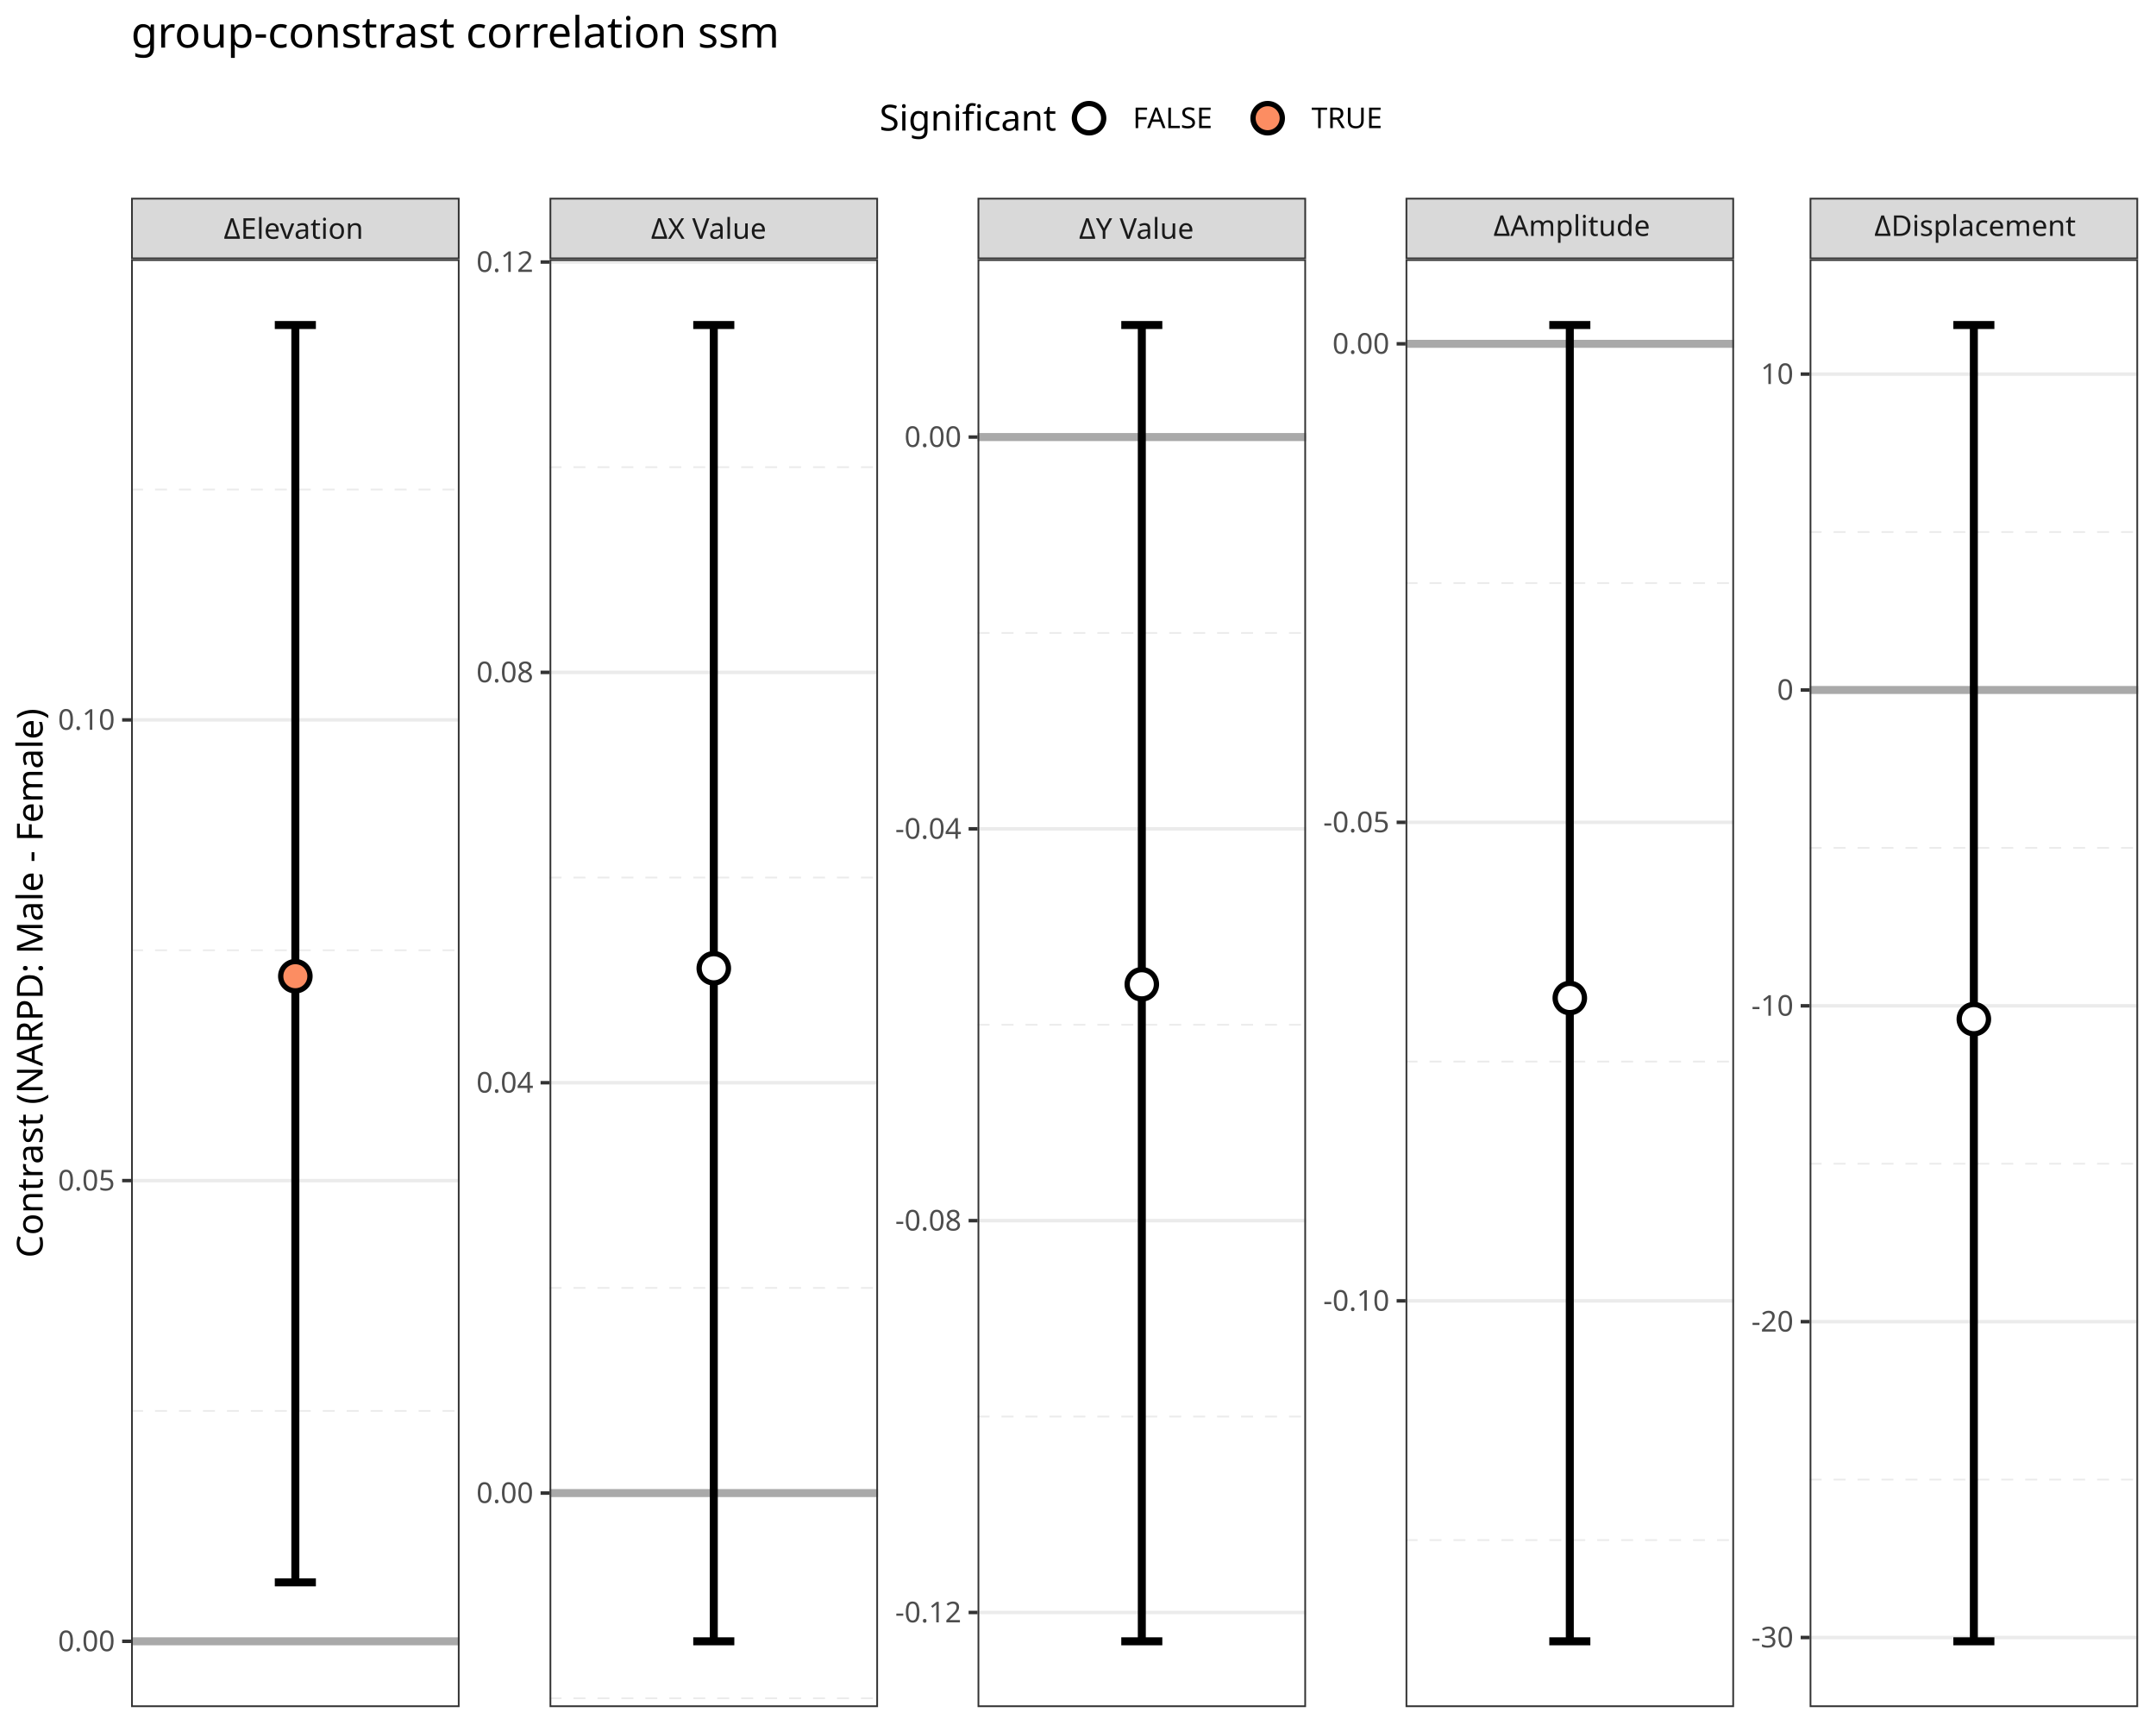
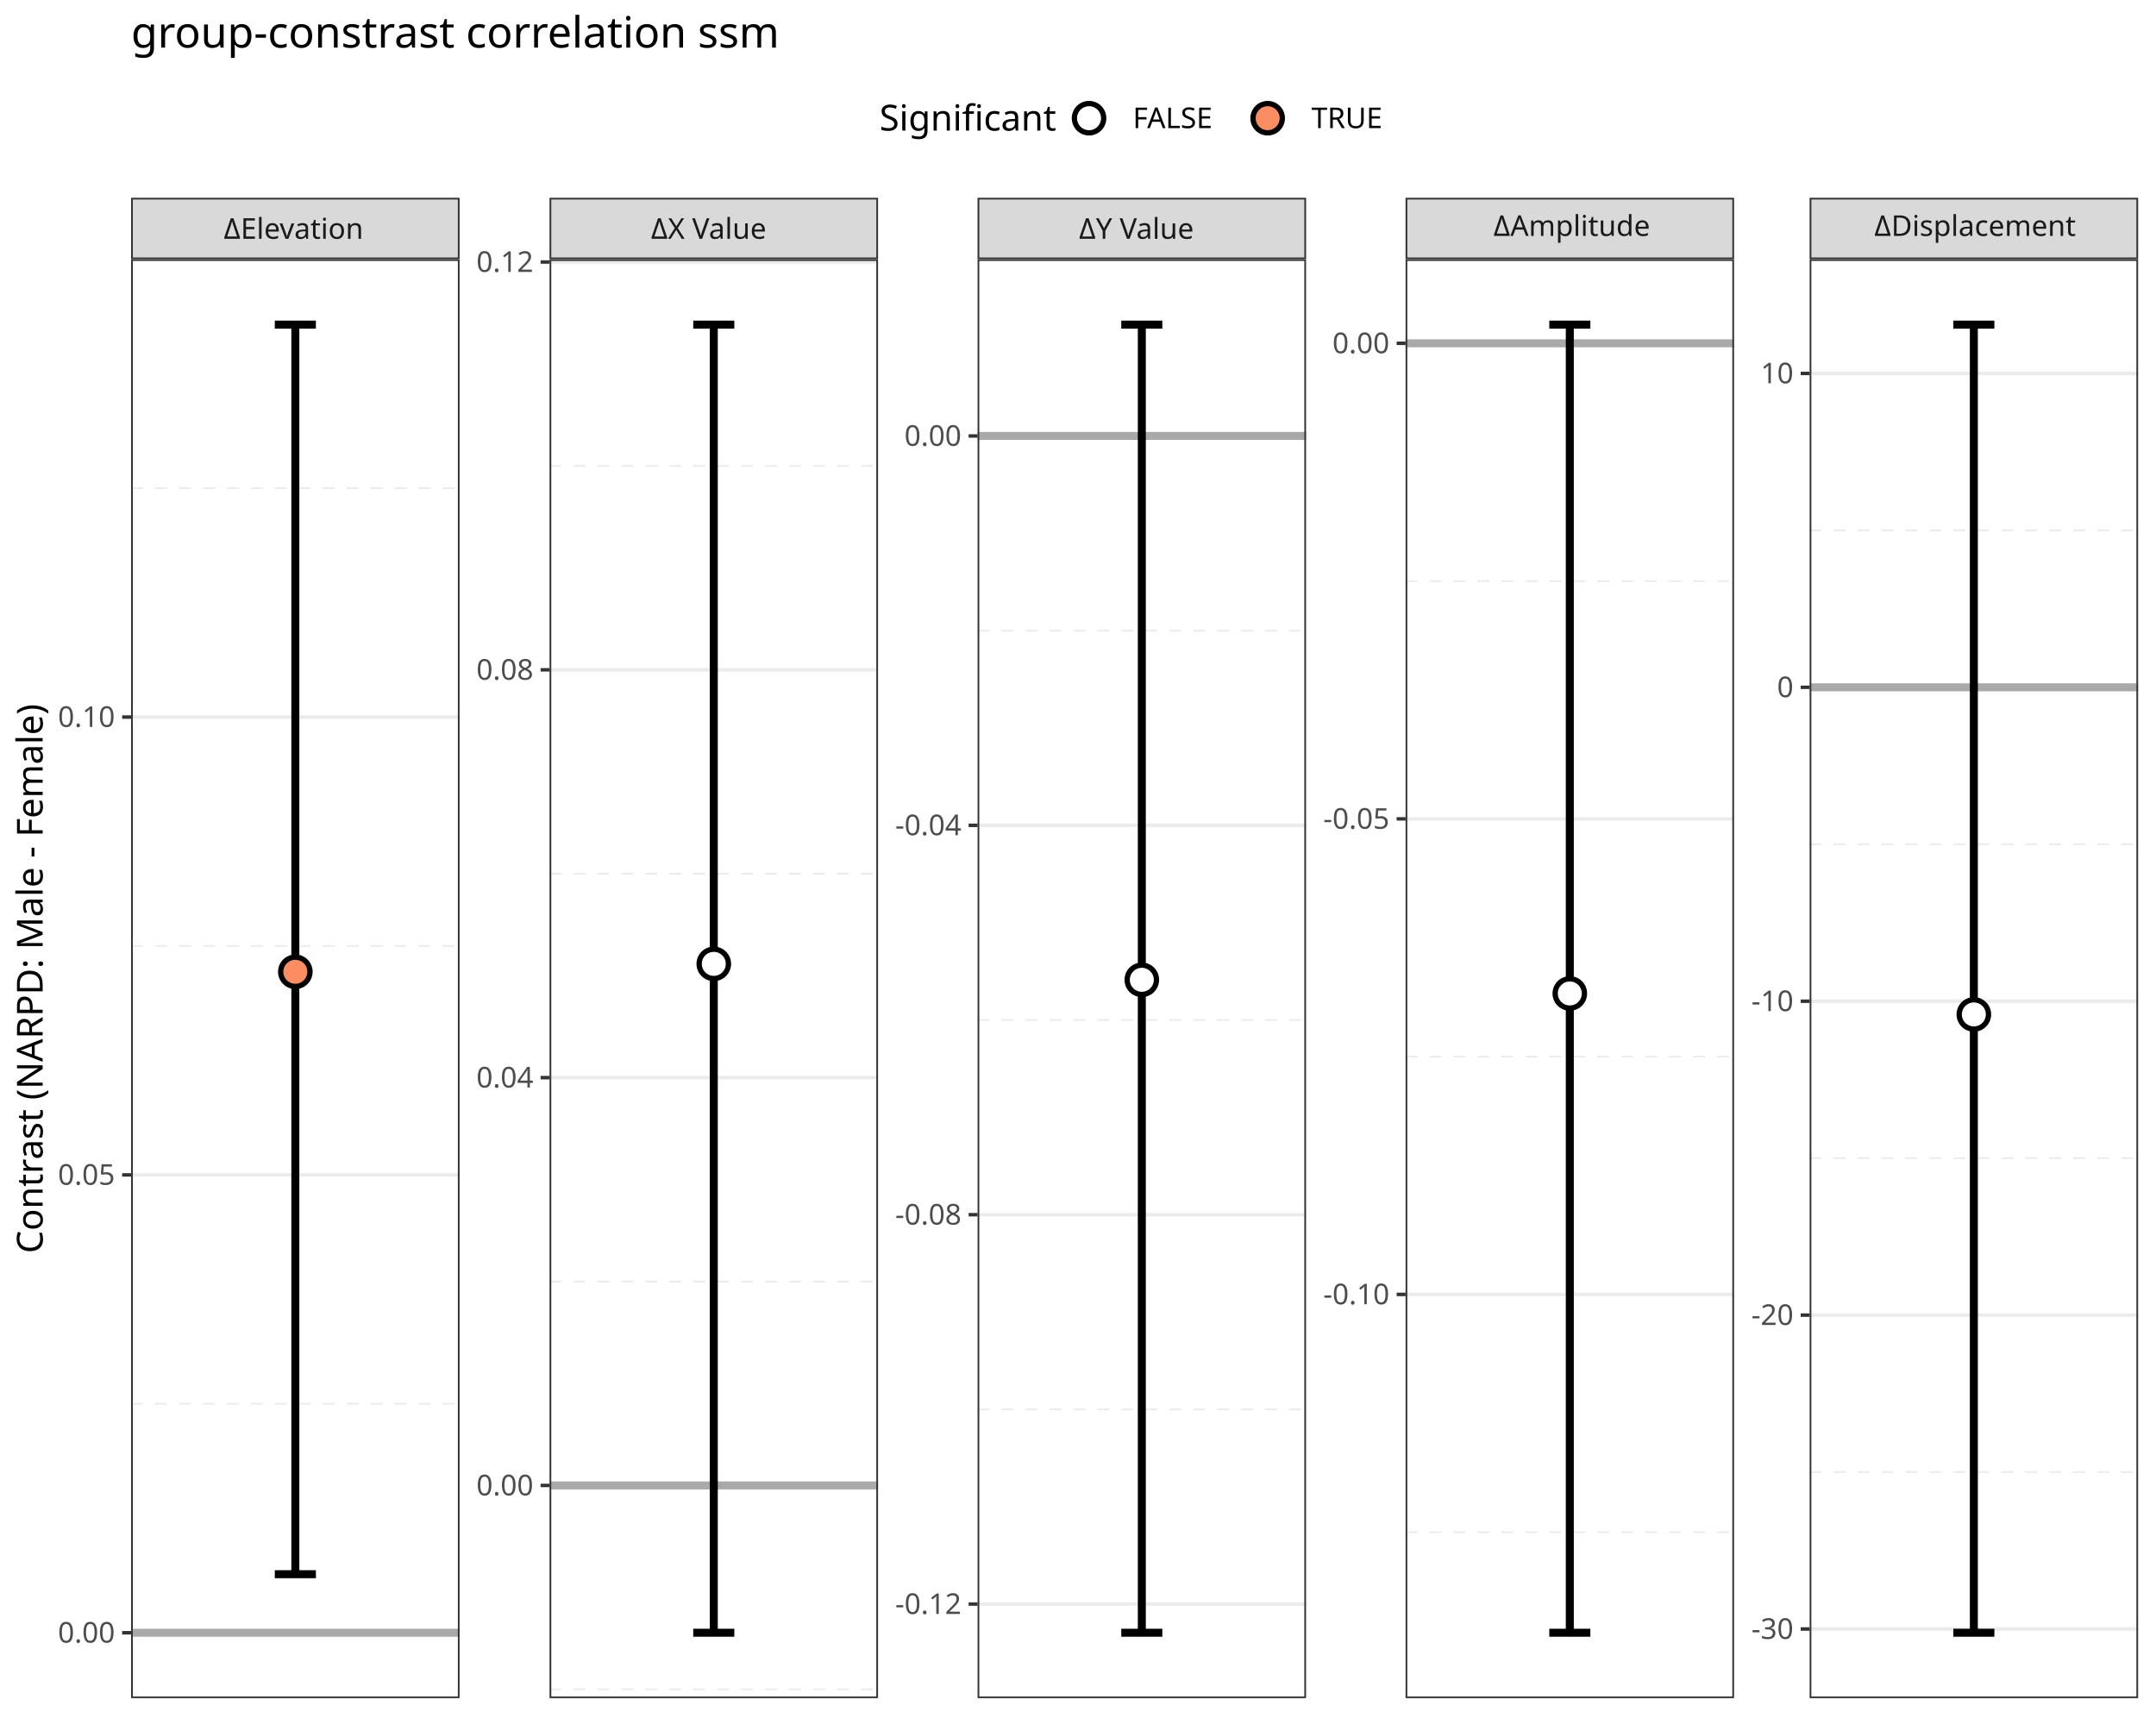
<svg xmlns="http://www.w3.org/2000/svg" class="svglite" data-engine-version="2.0" width="720.00pt" height="576.00pt" viewBox="0 0 720.00 576.00">
  <defs>
    <style type="text/css">
    .svglite line, .svglite polyline, .svglite polygon, .svglite path, .svglite rect, .svglite circle {
      fill: none;
      stroke: #000000;
      stroke-linecap: round;
      stroke-linejoin: round;
      stroke-miterlimit: 10.00;
    }
  </style>
  </defs>
  <rect width="100%" height="100%" style="stroke: none; fill: #FFFFFF;" />
  <defs>
    <clipPath id="cpMC4wMHw3MjAuMDB8MC4wMHw1NzYuMDA=">
      <rect x="0.00" y="0.00" width="720.00" height="576.00" />
    </clipPath>
  </defs>
  <g clip-path="url(#cpMC4wMHw3MjAuMDB8MC4wMHw1NzYuMDA=)">
    <rect x="-0" y="0.00" width="720.00" height="576.00" style="stroke-width: 1.16; stroke: #FFFFFF; fill: #FFFFFF;" />
  </g>
  <defs>
-     <clipPath id="cpNDMuNzh8MTUzLjQ4fDg2LjU1fDU3MC4wMg==">
-       <rect x="43.78" y="86.55" width="109.70" height="483.47" />
-     </clipPath>
-   </defs>
-   <g clip-path="url(#cpNDMuNzh8MTUzLjQ4fDg2LjU1fDU3MC4wMg==)">
-     <rect x="43.78" y="86.55" width="109.70" height="483.47" style="stroke-width: 1.16; stroke: none; fill: #FFFFFF;" />
-     <polyline points="43.78,471.13 153.48,471.13 " style="stroke-width: 0.58; stroke: #EBEBEB; stroke-dasharray: 4.00,4.00; stroke-linecap: butt;" />
-     <polyline points="43.78,317.30 153.48,317.30 " style="stroke-width: 0.58; stroke: #EBEBEB; stroke-dasharray: 4.00,4.00; stroke-linecap: butt;" />
-     <polyline points="43.78,163.46 153.48,163.46 " style="stroke-width: 0.58; stroke: #EBEBEB; stroke-dasharray: 4.00,4.00; stroke-linecap: butt;" />
-     <polyline points="43.78,548.05 153.48,548.05 " style="stroke-width: 1.16; stroke: #EBEBEB; stroke-linecap: butt;" />
-     <polyline points="43.78,394.21 153.48,394.21 " style="stroke-width: 1.16; stroke: #EBEBEB; stroke-linecap: butt;" />
-     <polyline points="43.78,240.38 153.48,240.38 " style="stroke-width: 1.16; stroke: #EBEBEB; stroke-linecap: butt;" />
-     <line x1="43.78" y1="548.05" x2="153.48" y2="548.05" style="stroke-width: 2.67; stroke: #A9A9A9; stroke-linecap: butt;" />
-     <polyline points="91.77,108.53 105.49,108.53 " style="stroke-width: 2.67; stroke-linecap: butt;" />
-     <polyline points="98.63,108.53 98.63,528.37 " style="stroke-width: 2.67; stroke-linecap: butt;" />
-     <polyline points="91.77,528.37 105.49,528.37 " style="stroke-width: 2.67; stroke-linecap: butt;" />
-     <circle cx="98.63" cy="325.97" r="4.89" style="stroke-width: 1.77; fill: #FC8D62;" />
-     <rect x="43.78" y="86.55" width="109.70" height="483.47" style="stroke-width: 1.16; stroke: #333333;" />
-   </g>
-   <g clip-path="url(#cpMC4wMHw3MjAuMDB8MC4wMHw1NzYuMDA=)">
- </g>
-   <defs>
-     <clipPath id="cpMTgzLjUyfDI5My4yMnw4Ni41NXw1NzAuMDI=">
-       <rect x="183.52" y="86.55" width="109.70" height="483.47" />
-     </clipPath>
-   </defs>
-   <g clip-path="url(#cpMTgzLjUyfDI5My4yMnw4Ni41NXw1NzAuMDI=)">
-     <rect x="183.52" y="86.55" width="109.70" height="483.47" style="stroke-width: 1.16; stroke: none; fill: #FFFFFF;" />
-     <polyline points="183.52,567.07 293.22,567.07 " style="stroke-width: 0.58; stroke: #EBEBEB; stroke-dasharray: 4.00,4.00; stroke-linecap: butt;" />
-     <polyline points="183.52,430.05 293.22,430.05 " style="stroke-width: 0.58; stroke: #EBEBEB; stroke-dasharray: 4.00,4.00; stroke-linecap: butt;" />
-     <polyline points="183.52,293.03 293.22,293.03 " style="stroke-width: 0.58; stroke: #EBEBEB; stroke-dasharray: 4.00,4.00; stroke-linecap: butt;" />
-     <polyline points="183.52,156.00 293.22,156.00 " style="stroke-width: 0.58; stroke: #EBEBEB; stroke-dasharray: 4.00,4.00; stroke-linecap: butt;" />
-     <polyline points="183.52,498.56 293.22,498.56 " style="stroke-width: 1.16; stroke: #EBEBEB; stroke-linecap: butt;" />
-     <polyline points="183.52,361.54 293.22,361.54 " style="stroke-width: 1.16; stroke: #EBEBEB; stroke-linecap: butt;" />
-     <polyline points="183.52,224.52 293.22,224.52 " style="stroke-width: 1.16; stroke: #EBEBEB; stroke-linecap: butt;" />
+     <clipPath id="cpNDMuNzh8MTUzLjQ4fDg2LjU1fDU2Ny4wMw==">
+       <rect x="43.78" y="86.55" width="109.70" height="480.48" />
+     </clipPath>
+   </defs>
+   <g clip-path="url(#cpNDMuNzh8MTUzLjQ4fDg2LjU1fDU2Ny4wMw==)">
+     <rect x="43.78" y="86.55" width="109.70" height="480.48" style="stroke-width: 1.16; stroke: none; fill: #FFFFFF;" />
+     <polyline points="43.78,468.75 153.48,468.75 " style="stroke-width: 0.58; stroke: #EBEBEB; stroke-dasharray: 4.00,4.00; stroke-linecap: butt;" />
+     <polyline points="43.78,315.87 153.48,315.87 " style="stroke-width: 0.58; stroke: #EBEBEB; stroke-dasharray: 4.00,4.00; stroke-linecap: butt;" />
+     <polyline points="43.78,162.99 153.48,162.99 " style="stroke-width: 0.58; stroke: #EBEBEB; stroke-dasharray: 4.00,4.00; stroke-linecap: butt;" />
+     <polyline points="43.78,545.19 153.48,545.19 " style="stroke-width: 1.16; stroke: #EBEBEB; stroke-linecap: butt;" />
+     <polyline points="43.78,392.31 153.48,392.31 " style="stroke-width: 1.16; stroke: #EBEBEB; stroke-linecap: butt;" />
+     <polyline points="43.78,239.43 153.48,239.43 " style="stroke-width: 1.16; stroke: #EBEBEB; stroke-linecap: butt;" />
+     <line x1="43.78" y1="545.19" x2="153.48" y2="545.19" style="stroke-width: 2.67; stroke: #A9A9A9; stroke-linecap: butt;" />
+     <polyline points="91.77,108.39 105.49,108.39 " style="stroke-width: 2.67; stroke-linecap: butt;" />
+     <polyline points="98.63,108.39 98.63,525.64 " style="stroke-width: 2.67; stroke-linecap: butt;" />
+     <polyline points="91.77,525.64 105.49,525.64 " style="stroke-width: 2.67; stroke-linecap: butt;" />
+     <circle cx="98.63" cy="324.49" r="4.89" style="stroke-width: 1.77; fill: #FC8D62;" />
+     <rect x="43.78" y="86.55" width="109.70" height="480.48" style="stroke-width: 1.16; stroke: #333333;" />
+   </g>
+   <g clip-path="url(#cpMC4wMHw3MjAuMDB8MC4wMHw1NzYuMDA=)">
+ </g>
+   <defs>
+     <clipPath id="cpMTgzLjUyfDI5My4yMnw4Ni41NXw1NjcuMDM=">
+       <rect x="183.52" y="86.55" width="109.70" height="480.48" />
+     </clipPath>
+   </defs>
+   <g clip-path="url(#cpMTgzLjUyfDI5My4yMnw4Ni41NXw1NjcuMDM=)">
+     <rect x="183.52" y="86.55" width="109.70" height="480.48" style="stroke-width: 1.16; stroke: none; fill: #FFFFFF;" />
+     <polyline points="183.52,564.10 293.22,564.10 " style="stroke-width: 0.58; stroke: #EBEBEB; stroke-dasharray: 4.00,4.00; stroke-linecap: butt;" />
+     <polyline points="183.52,427.92 293.22,427.92 " style="stroke-width: 0.58; stroke: #EBEBEB; stroke-dasharray: 4.00,4.00; stroke-linecap: butt;" />
+     <polyline points="183.52,291.75 293.22,291.75 " style="stroke-width: 0.58; stroke: #EBEBEB; stroke-dasharray: 4.00,4.00; stroke-linecap: butt;" />
+     <polyline points="183.52,155.58 293.22,155.58 " style="stroke-width: 0.58; stroke: #EBEBEB; stroke-dasharray: 4.00,4.00; stroke-linecap: butt;" />
+     <polyline points="183.52,496.01 293.22,496.01 " style="stroke-width: 1.16; stroke: #EBEBEB; stroke-linecap: butt;" />
+     <polyline points="183.52,359.84 293.22,359.84 " style="stroke-width: 1.16; stroke: #EBEBEB; stroke-linecap: butt;" />
+     <polyline points="183.52,223.66 293.22,223.66 " style="stroke-width: 1.16; stroke: #EBEBEB; stroke-linecap: butt;" />
    <polyline points="183.52,87.49 293.22,87.49 " style="stroke-width: 1.16; stroke: #EBEBEB; stroke-linecap: butt;" />
-     <line x1="183.52" y1="498.56" x2="293.22" y2="498.56" style="stroke-width: 2.67; stroke: #A9A9A9; stroke-linecap: butt;" />
-     <polyline points="231.51,108.53 245.23,108.53 " style="stroke-width: 2.67; stroke-linecap: butt;" />
-     <polyline points="238.37,108.53 238.37,548.05 " style="stroke-width: 2.67; stroke-linecap: butt;" />
-     <polyline points="231.51,548.05 245.23,548.05 " style="stroke-width: 2.67; stroke-linecap: butt;" />
-     <circle cx="238.37" cy="323.32" r="4.89" style="stroke-width: 1.77; fill: #FFFFFF;" />
-     <rect x="183.52" y="86.55" width="109.70" height="483.47" style="stroke-width: 1.16; stroke: #333333;" />
-   </g>
-   <g clip-path="url(#cpMC4wMHw3MjAuMDB8MC4wMHw1NzYuMDA=)">
- </g>
-   <defs>
-     <clipPath id="cpMzI2LjQ2fDQzNi4xNnw4Ni41NXw1NzAuMDI=">
-       <rect x="326.46" y="86.55" width="109.70" height="483.47" />
-     </clipPath>
-   </defs>
-   <g clip-path="url(#cpMzI2LjQ2fDQzNi4xNnw4Ni41NXw1NzAuMDI=)">
-     <rect x="326.46" y="86.55" width="109.70" height="483.47" style="stroke-width: 1.16; stroke: none; fill: #FFFFFF;" />
-     <polyline points="326.46,473.00 436.16,473.00 " style="stroke-width: 0.58; stroke: #EBEBEB; stroke-dasharray: 4.00,4.00; stroke-linecap: butt;" />
-     <polyline points="326.46,342.18 436.16,342.18 " style="stroke-width: 0.58; stroke: #EBEBEB; stroke-dasharray: 4.00,4.00; stroke-linecap: butt;" />
-     <polyline points="326.46,211.35 436.16,211.35 " style="stroke-width: 0.58; stroke: #EBEBEB; stroke-dasharray: 4.00,4.00; stroke-linecap: butt;" />
-     <polyline points="326.46,538.42 436.16,538.42 " style="stroke-width: 1.16; stroke: #EBEBEB; stroke-linecap: butt;" />
-     <polyline points="326.46,407.59 436.16,407.59 " style="stroke-width: 1.16; stroke: #EBEBEB; stroke-linecap: butt;" />
-     <polyline points="326.46,276.76 436.16,276.76 " style="stroke-width: 1.16; stroke: #EBEBEB; stroke-linecap: butt;" />
-     <polyline points="326.46,145.94 436.16,145.94 " style="stroke-width: 1.16; stroke: #EBEBEB; stroke-linecap: butt;" />
-     <line x1="326.46" y1="145.94" x2="436.16" y2="145.94" style="stroke-width: 2.67; stroke: #A9A9A9; stroke-linecap: butt;" />
-     <polyline points="374.45,108.53 388.16,108.53 " style="stroke-width: 2.67; stroke-linecap: butt;" />
-     <polyline points="381.31,108.53 381.31,548.05 " style="stroke-width: 2.67; stroke-linecap: butt;" />
-     <polyline points="374.45,548.05 388.16,548.05 " style="stroke-width: 2.67; stroke-linecap: butt;" />
-     <circle cx="381.31" cy="328.67" r="4.89" style="stroke-width: 1.77; fill: #FFFFFF;" />
-     <rect x="326.46" y="86.55" width="109.70" height="483.47" style="stroke-width: 1.16; stroke: #333333;" />
-   </g>
-   <g clip-path="url(#cpMC4wMHw3MjAuMDB8MC4wMHw1NzYuMDA=)">
- </g>
-   <defs>
-     <clipPath id="cpNDY5LjM5fDU3OS4wOXw4Ni41NXw1NzAuMDI=">
-       <rect x="469.39" y="86.55" width="109.70" height="483.47" />
-     </clipPath>
-   </defs>
-   <g clip-path="url(#cpNDY5LjM5fDU3OS4wOXw4Ni41NXw1NzAuMDI=)">
-     <rect x="469.39" y="86.55" width="109.70" height="483.47" style="stroke-width: 1.16; stroke: none; fill: #FFFFFF;" />
-     <polyline points="469.39,514.26 579.09,514.26 " style="stroke-width: 0.58; stroke: #EBEBEB; stroke-dasharray: 4.00,4.00; stroke-linecap: butt;" />
-     <polyline points="469.39,354.48 579.09,354.48 " style="stroke-width: 0.58; stroke: #EBEBEB; stroke-dasharray: 4.00,4.00; stroke-linecap: butt;" />
-     <polyline points="469.39,194.70 579.09,194.70 " style="stroke-width: 0.58; stroke: #EBEBEB; stroke-dasharray: 4.00,4.00; stroke-linecap: butt;" />
-     <polyline points="469.39,434.37 579.09,434.37 " style="stroke-width: 1.16; stroke: #EBEBEB; stroke-linecap: butt;" />
-     <polyline points="469.39,274.59 579.09,274.59 " style="stroke-width: 1.16; stroke: #EBEBEB; stroke-linecap: butt;" />
-     <polyline points="469.39,114.81 579.09,114.81 " style="stroke-width: 1.16; stroke: #EBEBEB; stroke-linecap: butt;" />
-     <line x1="469.39" y1="114.81" x2="579.09" y2="114.81" style="stroke-width: 2.67; stroke: #A9A9A9; stroke-linecap: butt;" />
-     <polyline points="517.39,108.53 531.10,108.53 " style="stroke-width: 2.67; stroke-linecap: butt;" />
-     <polyline points="524.24,108.53 524.24,548.05 " style="stroke-width: 2.67; stroke-linecap: butt;" />
-     <polyline points="517.39,548.05 531.10,548.05 " style="stroke-width: 2.67; stroke-linecap: butt;" />
-     <circle cx="524.24" cy="333.25" r="4.89" style="stroke-width: 1.77; fill: #FFFFFF;" />
-     <rect x="469.39" y="86.55" width="109.70" height="483.47" style="stroke-width: 1.16; stroke: #333333;" />
-   </g>
-   <g clip-path="url(#cpMC4wMHw3MjAuMDB8MC4wMHw1NzYuMDA=)">
- </g>
-   <defs>
-     <clipPath id="cpNjA0LjMzfDcxNC4wMnw4Ni41NXw1NzAuMDI=">
-       <rect x="604.33" y="86.55" width="109.70" height="483.47" />
-     </clipPath>
-   </defs>
-   <g clip-path="url(#cpNjA0LjMzfDcxNC4wMnw4Ni41NXw1NzAuMDI=)">
-     <rect x="604.33" y="86.55" width="109.70" height="483.47" style="stroke-width: 1.16; stroke: none; fill: #FFFFFF;" />
-     <polyline points="604.33,494.06 714.02,494.06 " style="stroke-width: 0.58; stroke: #EBEBEB; stroke-dasharray: 4.00,4.00; stroke-linecap: butt;" />
-     <polyline points="604.33,388.59 714.02,388.59 " style="stroke-width: 0.58; stroke: #EBEBEB; stroke-dasharray: 4.00,4.00; stroke-linecap: butt;" />
-     <polyline points="604.33,283.12 714.02,283.12 " style="stroke-width: 0.58; stroke: #EBEBEB; stroke-dasharray: 4.00,4.00; stroke-linecap: butt;" />
-     <polyline points="604.33,177.66 714.02,177.66 " style="stroke-width: 0.58; stroke: #EBEBEB; stroke-dasharray: 4.00,4.00; stroke-linecap: butt;" />
-     <polyline points="604.33,546.79 714.02,546.79 " style="stroke-width: 1.16; stroke: #EBEBEB; stroke-linecap: butt;" />
-     <polyline points="604.33,441.32 714.02,441.32 " style="stroke-width: 1.16; stroke: #EBEBEB; stroke-linecap: butt;" />
-     <polyline points="604.33,335.86 714.02,335.86 " style="stroke-width: 1.16; stroke: #EBEBEB; stroke-linecap: butt;" />
-     <polyline points="604.33,230.39 714.02,230.39 " style="stroke-width: 1.16; stroke: #EBEBEB; stroke-linecap: butt;" />
-     <polyline points="604.33,124.92 714.02,124.92 " style="stroke-width: 1.16; stroke: #EBEBEB; stroke-linecap: butt;" />
-     <line x1="604.33" y1="230.39" x2="714.02" y2="230.39" style="stroke-width: 2.67; stroke: #A9A9A9; stroke-linecap: butt;" />
-     <polyline points="652.32,108.53 666.03,108.53 " style="stroke-width: 2.67; stroke-linecap: butt;" />
-     <polyline points="659.17,108.53 659.17,548.05 " style="stroke-width: 2.67; stroke-linecap: butt;" />
-     <polyline points="652.32,548.05 666.03,548.05 " style="stroke-width: 2.67; stroke-linecap: butt;" />
-     <circle cx="659.17" cy="340.30" r="4.89" style="stroke-width: 1.77; fill: #FFFFFF;" />
-     <rect x="604.33" y="86.55" width="109.70" height="483.47" style="stroke-width: 1.16; stroke: #333333;" />
+     <line x1="183.52" y1="496.01" x2="293.22" y2="496.01" style="stroke-width: 2.67; stroke: #A9A9A9; stroke-linecap: butt;" />
+     <polyline points="231.51,108.39 245.23,108.39 " style="stroke-width: 2.67; stroke-linecap: butt;" />
+     <polyline points="238.37,108.39 238.37,545.19 " style="stroke-width: 2.67; stroke-linecap: butt;" />
+     <polyline points="231.51,545.19 245.23,545.19 " style="stroke-width: 2.67; stroke-linecap: butt;" />
+     <circle cx="238.37" cy="321.85" r="4.89" style="stroke-width: 1.77; fill: #FFFFFF;" />
+     <rect x="183.52" y="86.55" width="109.70" height="480.48" style="stroke-width: 1.16; stroke: #333333;" />
+   </g>
+   <g clip-path="url(#cpMC4wMHw3MjAuMDB8MC4wMHw1NzYuMDA=)">
+ </g>
+   <defs>
+     <clipPath id="cpMzI2LjQ2fDQzNi4xNnw4Ni41NXw1NjcuMDM=">
+       <rect x="326.46" y="86.55" width="109.70" height="480.48" />
+     </clipPath>
+   </defs>
+   <g clip-path="url(#cpMzI2LjQ2fDQzNi4xNnw4Ni41NXw1NjcuMDM=)">
+     <rect x="326.46" y="86.55" width="109.70" height="480.48" style="stroke-width: 1.16; stroke: none; fill: #FFFFFF;" />
+     <polyline points="326.46,470.61 436.16,470.61 " style="stroke-width: 0.58; stroke: #EBEBEB; stroke-dasharray: 4.00,4.00; stroke-linecap: butt;" />
+     <polyline points="326.46,340.60 436.16,340.60 " style="stroke-width: 0.58; stroke: #EBEBEB; stroke-dasharray: 4.00,4.00; stroke-linecap: butt;" />
+     <polyline points="326.46,210.58 436.16,210.58 " style="stroke-width: 0.58; stroke: #EBEBEB; stroke-dasharray: 4.00,4.00; stroke-linecap: butt;" />
+     <polyline points="326.46,535.62 436.16,535.62 " style="stroke-width: 1.16; stroke: #EBEBEB; stroke-linecap: butt;" />
+     <polyline points="326.46,405.60 436.16,405.60 " style="stroke-width: 1.16; stroke: #EBEBEB; stroke-linecap: butt;" />
+     <polyline points="326.46,275.59 436.16,275.59 " style="stroke-width: 1.16; stroke: #EBEBEB; stroke-linecap: butt;" />
+     <polyline points="326.46,145.57 436.16,145.57 " style="stroke-width: 1.16; stroke: #EBEBEB; stroke-linecap: butt;" />
+     <line x1="326.46" y1="145.57" x2="436.16" y2="145.57" style="stroke-width: 2.67; stroke: #A9A9A9; stroke-linecap: butt;" />
+     <polyline points="374.45,108.39 388.16,108.39 " style="stroke-width: 2.67; stroke-linecap: butt;" />
+     <polyline points="381.31,108.39 381.31,545.19 " style="stroke-width: 2.67; stroke-linecap: butt;" />
+     <polyline points="374.45,545.19 388.16,545.19 " style="stroke-width: 2.67; stroke-linecap: butt;" />
+     <circle cx="381.31" cy="327.17" r="4.89" style="stroke-width: 1.77; fill: #FFFFFF;" />
+     <rect x="326.46" y="86.55" width="109.70" height="480.48" style="stroke-width: 1.16; stroke: #333333;" />
+   </g>
+   <g clip-path="url(#cpMC4wMHw3MjAuMDB8MC4wMHw1NzYuMDA=)">
+ </g>
+   <defs>
+     <clipPath id="cpNDY5LjM5fDU3OS4wOXw4Ni41NXw1NjcuMDM=">
+       <rect x="469.39" y="86.55" width="109.70" height="480.48" />
+     </clipPath>
+   </defs>
+   <g clip-path="url(#cpNDY5LjM5fDU3OS4wOXw4Ni41NXw1NjcuMDM=)">
+     <rect x="469.39" y="86.55" width="109.70" height="480.48" style="stroke-width: 1.16; stroke: none; fill: #FFFFFF;" />
+     <polyline points="469.39,511.62 579.09,511.62 " style="stroke-width: 0.58; stroke: #EBEBEB; stroke-dasharray: 4.00,4.00; stroke-linecap: butt;" />
+     <polyline points="469.39,352.82 579.09,352.82 " style="stroke-width: 0.58; stroke: #EBEBEB; stroke-dasharray: 4.00,4.00; stroke-linecap: butt;" />
+     <polyline points="469.39,194.03 579.09,194.03 " style="stroke-width: 0.58; stroke: #EBEBEB; stroke-dasharray: 4.00,4.00; stroke-linecap: butt;" />
+     <polyline points="469.39,432.22 579.09,432.22 " style="stroke-width: 1.16; stroke: #EBEBEB; stroke-linecap: butt;" />
+     <polyline points="469.39,273.43 579.09,273.43 " style="stroke-width: 1.16; stroke: #EBEBEB; stroke-linecap: butt;" />
+     <polyline points="469.39,114.63 579.09,114.63 " style="stroke-width: 1.16; stroke: #EBEBEB; stroke-linecap: butt;" />
+     <line x1="469.39" y1="114.63" x2="579.09" y2="114.63" style="stroke-width: 2.67; stroke: #A9A9A9; stroke-linecap: butt;" />
+     <polyline points="517.39,108.39 531.10,108.39 " style="stroke-width: 2.67; stroke-linecap: butt;" />
+     <polyline points="524.24,108.39 524.24,545.19 " style="stroke-width: 2.67; stroke-linecap: butt;" />
+     <polyline points="517.39,545.19 531.10,545.19 " style="stroke-width: 2.67; stroke-linecap: butt;" />
+     <circle cx="524.24" cy="331.73" r="4.89" style="stroke-width: 1.77; fill: #FFFFFF;" />
+     <rect x="469.39" y="86.55" width="109.70" height="480.48" style="stroke-width: 1.16; stroke: #333333;" />
+   </g>
+   <g clip-path="url(#cpMC4wMHw3MjAuMDB8MC4wMHw1NzYuMDA=)">
+ </g>
+   <defs>
+     <clipPath id="cpNjA0LjMzfDcxNC4wMnw4Ni41NXw1NjcuMDM=">
+       <rect x="604.33" y="86.55" width="109.70" height="480.48" />
+     </clipPath>
+   </defs>
+   <g clip-path="url(#cpNjA0LjMzfDcxNC4wMnw4Ni41NXw1NjcuMDM=)">
+     <rect x="604.33" y="86.55" width="109.70" height="480.48" style="stroke-width: 1.16; stroke: none; fill: #FFFFFF;" />
+     <polyline points="604.33,491.54 714.02,491.54 " style="stroke-width: 0.58; stroke: #EBEBEB; stroke-dasharray: 4.00,4.00; stroke-linecap: butt;" />
+     <polyline points="604.33,386.72 714.02,386.72 " style="stroke-width: 0.58; stroke: #EBEBEB; stroke-dasharray: 4.00,4.00; stroke-linecap: butt;" />
+     <polyline points="604.33,281.91 714.02,281.91 " style="stroke-width: 0.58; stroke: #EBEBEB; stroke-dasharray: 4.00,4.00; stroke-linecap: butt;" />
+     <polyline points="604.33,177.09 714.02,177.09 " style="stroke-width: 0.58; stroke: #EBEBEB; stroke-dasharray: 4.00,4.00; stroke-linecap: butt;" />
+     <polyline points="604.33,543.95 714.02,543.95 " style="stroke-width: 1.16; stroke: #EBEBEB; stroke-linecap: butt;" />
+     <polyline points="604.33,439.13 714.02,439.13 " style="stroke-width: 1.16; stroke: #EBEBEB; stroke-linecap: butt;" />
+     <polyline points="604.33,334.32 714.02,334.32 " style="stroke-width: 1.16; stroke: #EBEBEB; stroke-linecap: butt;" />
+     <polyline points="604.33,229.50 714.02,229.50 " style="stroke-width: 1.16; stroke: #EBEBEB; stroke-linecap: butt;" />
+     <polyline points="604.33,124.69 714.02,124.69 " style="stroke-width: 1.16; stroke: #EBEBEB; stroke-linecap: butt;" />
+     <line x1="604.33" y1="229.50" x2="714.02" y2="229.50" style="stroke-width: 2.67; stroke: #A9A9A9; stroke-linecap: butt;" />
+     <polyline points="652.32,108.39 666.03,108.39 " style="stroke-width: 2.67; stroke-linecap: butt;" />
+     <polyline points="659.17,108.39 659.17,545.19 " style="stroke-width: 2.67; stroke-linecap: butt;" />
+     <polyline points="652.32,545.19 666.03,545.19 " style="stroke-width: 2.67; stroke-linecap: butt;" />
+     <circle cx="659.17" cy="338.73" r="4.89" style="stroke-width: 1.77; fill: #FFFFFF;" />
+     <rect x="604.33" y="86.55" width="109.70" height="480.48" style="stroke-width: 1.16; stroke: #333333;" />
  </g>
  <g clip-path="url(#cpMC4wMHw3MjAuMDB8MC4wMHw1NzYuMDA=)">
</g>
  <defs>
    <clipPath id="cpNDMuNzh8MTUzLjQ4fDY2LjA1fDg2LjU1">
      <rect x="43.78" y="66.05" width="109.70" height="20.51" />
    </clipPath>
  </defs>
  <g clip-path="url(#cpNDMuNzh8MTUzLjQ4fDY2LjA1fDg2LjU1)">
    <rect x="43.78" y="66.05" width="109.70" height="20.51" style="stroke-width: 1.16; stroke: #333333; fill: #D9D9D9;" />
    <text x="74.73" y="79.73" style="font-size: 9.60px; fill: #1A1A1A; font-family: sans;" textLength="5.63px" lengthAdjust="spacingAndGlyphs">Δ</text>
    <text x="80.36" y="79.73" style="font-size: 9.60px; fill: #1A1A1A; font-family: sans;" textLength="42.16px" lengthAdjust="spacingAndGlyphs"> Elevation</text>
  </g>
  <g clip-path="url(#cpMC4wMHw3MjAuMDB8MC4wMHw1NzYuMDA=)">
</g>
  <defs>
    <clipPath id="cpMTgzLjUyfDI5My4yMnw2Ni4wNXw4Ni41NQ==">
      <rect x="183.52" y="66.05" width="109.70" height="20.51" />
    </clipPath>
  </defs>
  <g clip-path="url(#cpMTgzLjUyfDI5My4yMnw2Ni4wNXw4Ni41NQ==)">
    <rect x="183.52" y="66.05" width="109.70" height="20.51" style="stroke-width: 1.16; stroke: #333333; fill: #D9D9D9;" />
    <text x="217.41" y="79.73" style="font-size: 9.60px; fill: #1A1A1A; font-family: sans;" textLength="5.63px" lengthAdjust="spacingAndGlyphs">Δ</text>
    <text x="223.04" y="79.73" style="font-size: 9.60px; fill: #1A1A1A; font-family: sans;" textLength="36.29px" lengthAdjust="spacingAndGlyphs"> X Value</text>
  </g>
  <g clip-path="url(#cpMC4wMHw3MjAuMDB8MC4wMHw1NzYuMDA=)">
</g>
  <defs>
    <clipPath id="cpMzI2LjQ2fDQzNi4xNnw2Ni4wNXw4Ni41NQ==">
      <rect x="326.46" y="66.05" width="109.70" height="20.51" />
    </clipPath>
  </defs>
  <g clip-path="url(#cpMzI2LjQ2fDQzNi4xNnw2Ni4wNXw4Ni41NQ==)">
    <rect x="326.46" y="66.05" width="109.70" height="20.51" style="stroke-width: 1.16; stroke: #333333; fill: #D9D9D9;" />
    <text x="360.34" y="79.73" style="font-size: 9.60px; fill: #1A1A1A; font-family: sans;" textLength="5.63px" lengthAdjust="spacingAndGlyphs">Δ</text>
    <text x="365.98" y="79.73" style="font-size: 9.60px; fill: #1A1A1A; font-family: sans;" textLength="36.29px" lengthAdjust="spacingAndGlyphs"> Y Value</text>
  </g>
  <g clip-path="url(#cpMC4wMHw3MjAuMDB8MC4wMHw1NzYuMDA=)">
</g>
  <defs>
    <clipPath id="cpNDY5LjM5fDU3OS4wOXw2Ni4wNXw4Ni41NQ==">
      <rect x="469.39" y="66.05" width="109.70" height="20.51" />
    </clipPath>
  </defs>
  <g clip-path="url(#cpNDY5LjM5fDU3OS4wOXw2Ni4wNXw4Ni41NQ==)">
    <rect x="469.39" y="66.05" width="109.70" height="20.51" style="stroke-width: 1.16; stroke: #333333; fill: #D9D9D9;" />
    <text x="498.75" y="78.78" style="font-size: 9.60px; fill: #1A1A1A; font-family: sans;" textLength="5.63px" lengthAdjust="spacingAndGlyphs">Δ</text>
    <text x="504.38" y="78.78" style="font-size: 9.60px; fill: #1A1A1A; font-family: sans;" textLength="45.36px" lengthAdjust="spacingAndGlyphs"> Amplitude</text>
  </g>
  <g clip-path="url(#cpMC4wMHw3MjAuMDB8MC4wMHw1NzYuMDA=)">
</g>
  <defs>
    <clipPath id="cpNjA0LjMzfDcxNC4wMnw2Ni4wNXw4Ni41NQ==">
      <rect x="604.33" y="66.05" width="109.70" height="20.51" />
    </clipPath>
  </defs>
  <g clip-path="url(#cpNjA0LjMzfDcxNC4wMnw2Ni4wNXw4Ni41NQ==)">
    <rect x="604.33" y="66.05" width="109.70" height="20.51" style="stroke-width: 1.16; stroke: #333333; fill: #D9D9D9;" />
    <text x="625.94" y="78.78" style="font-size: 9.60px; fill: #1A1A1A; font-family: sans;" textLength="5.63px" lengthAdjust="spacingAndGlyphs">Δ</text>
    <text x="631.57" y="78.78" style="font-size: 9.60px; fill: #1A1A1A; font-family: sans;" textLength="60.84px" lengthAdjust="spacingAndGlyphs"> Displacement</text>
  </g>
  <g clip-path="url(#cpMC4wMHw3MjAuMDB8MC4wMHw1NzYuMDA=)">
-     <text x="598.95" y="550.09" text-anchor="end" style="font-size: 9.60px; fill: #4D4D4D; font-family: sans;" textLength="13.88px" lengthAdjust="spacingAndGlyphs">-30</text>
-     <text x="598.95" y="444.63" text-anchor="end" style="font-size: 9.60px; fill: #4D4D4D; font-family: sans;" textLength="13.88px" lengthAdjust="spacingAndGlyphs">-20</text>
-     <text x="598.95" y="339.16" text-anchor="end" style="font-size: 9.60px; fill: #4D4D4D; font-family: sans;" textLength="13.88px" lengthAdjust="spacingAndGlyphs">-10</text>
-     <text x="598.95" y="233.69" text-anchor="end" style="font-size: 9.60px; fill: #4D4D4D; font-family: sans;" textLength="5.34px" lengthAdjust="spacingAndGlyphs">0</text>
-     <text x="598.95" y="128.23" text-anchor="end" style="font-size: 9.60px; fill: #4D4D4D; font-family: sans;" textLength="10.68px" lengthAdjust="spacingAndGlyphs">10</text>
-     <polyline points="601.34,546.79 604.33,546.79 " style="stroke-width: 1.16; stroke: #333333; stroke-linecap: butt;" />
-     <polyline points="601.34,441.32 604.33,441.32 " style="stroke-width: 1.16; stroke: #333333; stroke-linecap: butt;" />
-     <polyline points="601.34,335.86 604.33,335.86 " style="stroke-width: 1.16; stroke: #333333; stroke-linecap: butt;" />
-     <polyline points="601.34,230.39 604.33,230.39 " style="stroke-width: 1.16; stroke: #333333; stroke-linecap: butt;" />
-     <polyline points="601.34,124.92 604.33,124.92 " style="stroke-width: 1.16; stroke: #333333; stroke-linecap: butt;" />
-     <text x="464.02" y="437.67" text-anchor="end" style="font-size: 9.60px; fill: #4D4D4D; font-family: sans;" textLength="21.88px" lengthAdjust="spacingAndGlyphs">-0.10</text>
-     <text x="464.02" y="277.89" text-anchor="end" style="font-size: 9.60px; fill: #4D4D4D; font-family: sans;" textLength="21.88px" lengthAdjust="spacingAndGlyphs">-0.05</text>
-     <text x="464.02" y="118.11" text-anchor="end" style="font-size: 9.60px; fill: #4D4D4D; font-family: sans;" textLength="18.69px" lengthAdjust="spacingAndGlyphs">0.00</text>
-     <polyline points="466.41,434.37 469.39,434.37 " style="stroke-width: 1.16; stroke: #333333; stroke-linecap: butt;" />
-     <polyline points="466.41,274.59 469.39,274.59 " style="stroke-width: 1.16; stroke: #333333; stroke-linecap: butt;" />
-     <polyline points="466.41,114.81 469.39,114.81 " style="stroke-width: 1.16; stroke: #333333; stroke-linecap: butt;" />
-     <text x="321.08" y="541.72" text-anchor="end" style="font-size: 9.60px; fill: #4D4D4D; font-family: sans;" textLength="21.88px" lengthAdjust="spacingAndGlyphs">-0.12</text>
-     <text x="321.08" y="410.89" text-anchor="end" style="font-size: 9.60px; fill: #4D4D4D; font-family: sans;" textLength="21.88px" lengthAdjust="spacingAndGlyphs">-0.08</text>
-     <text x="321.08" y="280.07" text-anchor="end" style="font-size: 9.60px; fill: #4D4D4D; font-family: sans;" textLength="21.88px" lengthAdjust="spacingAndGlyphs">-0.04</text>
-     <text x="321.08" y="149.24" text-anchor="end" style="font-size: 9.60px; fill: #4D4D4D; font-family: sans;" textLength="18.69px" lengthAdjust="spacingAndGlyphs">0.00</text>
-     <polyline points="323.47,538.42 326.46,538.42 " style="stroke-width: 1.16; stroke: #333333; stroke-linecap: butt;" />
-     <polyline points="323.47,407.59 326.46,407.59 " style="stroke-width: 1.16; stroke: #333333; stroke-linecap: butt;" />
-     <polyline points="323.47,276.76 326.46,276.76 " style="stroke-width: 1.16; stroke: #333333; stroke-linecap: butt;" />
-     <polyline points="323.47,145.94 326.46,145.94 " style="stroke-width: 1.16; stroke: #333333; stroke-linecap: butt;" />
-     <text x="178.14" y="501.86" text-anchor="end" style="font-size: 9.60px; fill: #4D4D4D; font-family: sans;" textLength="18.69px" lengthAdjust="spacingAndGlyphs">0.00</text>
-     <text x="178.14" y="364.84" text-anchor="end" style="font-size: 9.60px; fill: #4D4D4D; font-family: sans;" textLength="18.69px" lengthAdjust="spacingAndGlyphs">0.04</text>
-     <text x="178.14" y="227.82" text-anchor="end" style="font-size: 9.60px; fill: #4D4D4D; font-family: sans;" textLength="18.69px" lengthAdjust="spacingAndGlyphs">0.08</text>
-     <text x="178.14" y="90.80" text-anchor="end" style="font-size: 9.60px; fill: #4D4D4D; font-family: sans;" textLength="18.69px" lengthAdjust="spacingAndGlyphs">0.12</text>
-     <polyline points="180.53,498.56 183.52,498.56 " style="stroke-width: 1.16; stroke: #333333; stroke-linecap: butt;" />
-     <polyline points="180.53,361.54 183.52,361.54 " style="stroke-width: 1.16; stroke: #333333; stroke-linecap: butt;" />
-     <polyline points="180.53,224.52 183.52,224.52 " style="stroke-width: 1.16; stroke: #333333; stroke-linecap: butt;" />
+     <text x="598.95" y="547.25" text-anchor="end" style="font-size: 9.60px; fill: #4D4D4D; font-family: sans;" textLength="13.88px" lengthAdjust="spacingAndGlyphs">-30</text>
+     <text x="598.95" y="442.43" text-anchor="end" style="font-size: 9.60px; fill: #4D4D4D; font-family: sans;" textLength="13.88px" lengthAdjust="spacingAndGlyphs">-20</text>
+     <text x="598.95" y="337.62" text-anchor="end" style="font-size: 9.60px; fill: #4D4D4D; font-family: sans;" textLength="13.88px" lengthAdjust="spacingAndGlyphs">-10</text>
+     <text x="598.95" y="232.80" text-anchor="end" style="font-size: 9.60px; fill: #4D4D4D; font-family: sans;" textLength="5.34px" lengthAdjust="spacingAndGlyphs">0</text>
+     <text x="598.95" y="127.99" text-anchor="end" style="font-size: 9.60px; fill: #4D4D4D; font-family: sans;" textLength="10.68px" lengthAdjust="spacingAndGlyphs">10</text>
+     <polyline points="601.34,543.95 604.33,543.95 " style="stroke-width: 1.16; stroke: #333333; stroke-linecap: butt;" />
+     <polyline points="601.34,439.13 604.33,439.13 " style="stroke-width: 1.16; stroke: #333333; stroke-linecap: butt;" />
+     <polyline points="601.34,334.32 604.33,334.32 " style="stroke-width: 1.16; stroke: #333333; stroke-linecap: butt;" />
+     <polyline points="601.34,229.50 604.33,229.50 " style="stroke-width: 1.16; stroke: #333333; stroke-linecap: butt;" />
+     <polyline points="601.34,124.69 604.33,124.69 " style="stroke-width: 1.16; stroke: #333333; stroke-linecap: butt;" />
+     <text x="464.02" y="435.52" text-anchor="end" style="font-size: 9.60px; fill: #4D4D4D; font-family: sans;" textLength="21.88px" lengthAdjust="spacingAndGlyphs">-0.10</text>
+     <text x="464.02" y="276.73" text-anchor="end" style="font-size: 9.60px; fill: #4D4D4D; font-family: sans;" textLength="21.88px" lengthAdjust="spacingAndGlyphs">-0.05</text>
+     <text x="464.02" y="117.94" text-anchor="end" style="font-size: 9.60px; fill: #4D4D4D; font-family: sans;" textLength="18.69px" lengthAdjust="spacingAndGlyphs">0.00</text>
+     <polyline points="466.41,432.22 469.39,432.22 " style="stroke-width: 1.16; stroke: #333333; stroke-linecap: butt;" />
+     <polyline points="466.41,273.43 469.39,273.43 " style="stroke-width: 1.16; stroke: #333333; stroke-linecap: butt;" />
+     <polyline points="466.41,114.63 469.39,114.63 " style="stroke-width: 1.16; stroke: #333333; stroke-linecap: butt;" />
+     <text x="321.08" y="538.93" text-anchor="end" style="font-size: 9.60px; fill: #4D4D4D; font-family: sans;" textLength="21.88px" lengthAdjust="spacingAndGlyphs">-0.12</text>
+     <text x="321.08" y="408.91" text-anchor="end" style="font-size: 9.60px; fill: #4D4D4D; font-family: sans;" textLength="21.88px" lengthAdjust="spacingAndGlyphs">-0.08</text>
+     <text x="321.08" y="278.89" text-anchor="end" style="font-size: 9.60px; fill: #4D4D4D; font-family: sans;" textLength="21.88px" lengthAdjust="spacingAndGlyphs">-0.04</text>
+     <text x="321.08" y="148.87" text-anchor="end" style="font-size: 9.60px; fill: #4D4D4D; font-family: sans;" textLength="18.69px" lengthAdjust="spacingAndGlyphs">0.00</text>
+     <polyline points="323.47,535.62 326.46,535.62 " style="stroke-width: 1.16; stroke: #333333; stroke-linecap: butt;" />
+     <polyline points="323.47,405.60 326.46,405.60 " style="stroke-width: 1.16; stroke: #333333; stroke-linecap: butt;" />
+     <polyline points="323.47,275.59 326.46,275.59 " style="stroke-width: 1.16; stroke: #333333; stroke-linecap: butt;" />
+     <polyline points="323.47,145.57 326.46,145.57 " style="stroke-width: 1.16; stroke: #333333; stroke-linecap: butt;" />
+     <text x="178.14" y="499.32" text-anchor="end" style="font-size: 9.60px; fill: #4D4D4D; font-family: sans;" textLength="18.69px" lengthAdjust="spacingAndGlyphs">0.00</text>
+     <text x="178.14" y="363.14" text-anchor="end" style="font-size: 9.60px; fill: #4D4D4D; font-family: sans;" textLength="18.69px" lengthAdjust="spacingAndGlyphs">0.04</text>
+     <text x="178.14" y="226.97" text-anchor="end" style="font-size: 9.60px; fill: #4D4D4D; font-family: sans;" textLength="18.69px" lengthAdjust="spacingAndGlyphs">0.08</text>
+     <text x="178.14" y="90.79" text-anchor="end" style="font-size: 9.60px; fill: #4D4D4D; font-family: sans;" textLength="18.69px" lengthAdjust="spacingAndGlyphs">0.12</text>
+     <polyline points="180.53,496.01 183.52,496.01 " style="stroke-width: 1.16; stroke: #333333; stroke-linecap: butt;" />
+     <polyline points="180.53,359.84 183.52,359.84 " style="stroke-width: 1.16; stroke: #333333; stroke-linecap: butt;" />
+     <polyline points="180.53,223.66 183.52,223.66 " style="stroke-width: 1.16; stroke: #333333; stroke-linecap: butt;" />
    <polyline points="180.53,87.49 183.52,87.49 " style="stroke-width: 1.16; stroke: #333333; stroke-linecap: butt;" />
-     <text x="38.40" y="551.35" text-anchor="end" style="font-size: 9.60px; fill: #4D4D4D; font-family: sans;" textLength="18.69px" lengthAdjust="spacingAndGlyphs">0.00</text>
-     <text x="38.40" y="397.52" text-anchor="end" style="font-size: 9.60px; fill: #4D4D4D; font-family: sans;" textLength="18.69px" lengthAdjust="spacingAndGlyphs">0.05</text>
-     <text x="38.40" y="243.68" text-anchor="end" style="font-size: 9.60px; fill: #4D4D4D; font-family: sans;" textLength="18.69px" lengthAdjust="spacingAndGlyphs">0.10</text>
-     <polyline points="40.79,548.05 43.78,548.05 " style="stroke-width: 1.16; stroke: #333333; stroke-linecap: butt;" />
-     <polyline points="40.79,394.21 43.78,394.21 " style="stroke-width: 1.16; stroke: #333333; stroke-linecap: butt;" />
-     <polyline points="40.79,240.38 43.78,240.38 " style="stroke-width: 1.16; stroke: #333333; stroke-linecap: butt;" />
-     <text transform="translate(14.24,328.29) rotate(-90)" text-anchor="middle" style="font-size: 12.00px; font-family: sans;" textLength="182.07px" lengthAdjust="spacingAndGlyphs">Contrast (NARPD: Male - Female)</text>
+     <text x="38.40" y="548.50" text-anchor="end" style="font-size: 9.60px; fill: #4D4D4D; font-family: sans;" textLength="18.69px" lengthAdjust="spacingAndGlyphs">0.00</text>
+     <text x="38.40" y="395.61" text-anchor="end" style="font-size: 9.60px; fill: #4D4D4D; font-family: sans;" textLength="18.69px" lengthAdjust="spacingAndGlyphs">0.05</text>
+     <text x="38.40" y="242.73" text-anchor="end" style="font-size: 9.60px; fill: #4D4D4D; font-family: sans;" textLength="18.69px" lengthAdjust="spacingAndGlyphs">0.10</text>
+     <polyline points="40.79,545.19 43.78,545.19 " style="stroke-width: 1.16; stroke: #333333; stroke-linecap: butt;" />
+     <polyline points="40.79,392.31 43.78,392.31 " style="stroke-width: 1.16; stroke: #333333; stroke-linecap: butt;" />
+     <polyline points="40.79,239.43 43.78,239.43 " style="stroke-width: 1.16; stroke: #333333; stroke-linecap: butt;" />
+     <text transform="translate(14.24,326.79) rotate(-90)" text-anchor="middle" style="font-size: 12.00px; font-family: sans;" textLength="182.07px" lengthAdjust="spacingAndGlyphs">Contrast (NARPD: Male - Female)</text>
    <rect x="287.73" y="24.85" width="182.35" height="29.24" style="stroke-width: 1.16; stroke: none; fill: #FFFFFF;" />
    <text x="293.70" y="43.60" style="font-size: 12.00px; font-family: sans;" textLength="55.37px" lengthAdjust="spacingAndGlyphs">Significant</text>
    <rect x="355.05" y="30.83" width="17.28" height="17.28" style="stroke-width: 1.16; stroke: none; fill: #FFFFFF;" />
    <circle cx="363.69" cy="39.47" r="4.89" style="stroke-width: 1.77; fill: #FFFFFF;" />
    <rect x="414.70" y="30.83" width="17.28" height="17.28" style="stroke-width: 1.16; stroke: none; fill: #FFFFFF;" />
    <circle cx="423.34" cy="39.47" r="4.89" style="stroke-width: 1.77; fill: #FC8D62;" />
    <text x="378.31" y="42.78" style="font-size: 9.60px; font-family: sans;" textLength="30.42px" lengthAdjust="spacingAndGlyphs">FALSE</text>
    <text x="437.96" y="42.78" style="font-size: 9.60px; font-family: sans;" textLength="26.14px" lengthAdjust="spacingAndGlyphs">TRUE</text>
    <text x="43.78" y="15.89" style="font-size: 14.40px; font-family: sans;" textLength="201.72px" lengthAdjust="spacingAndGlyphs">group-constrast correlation ssm</text>
  </g>
</svg>
